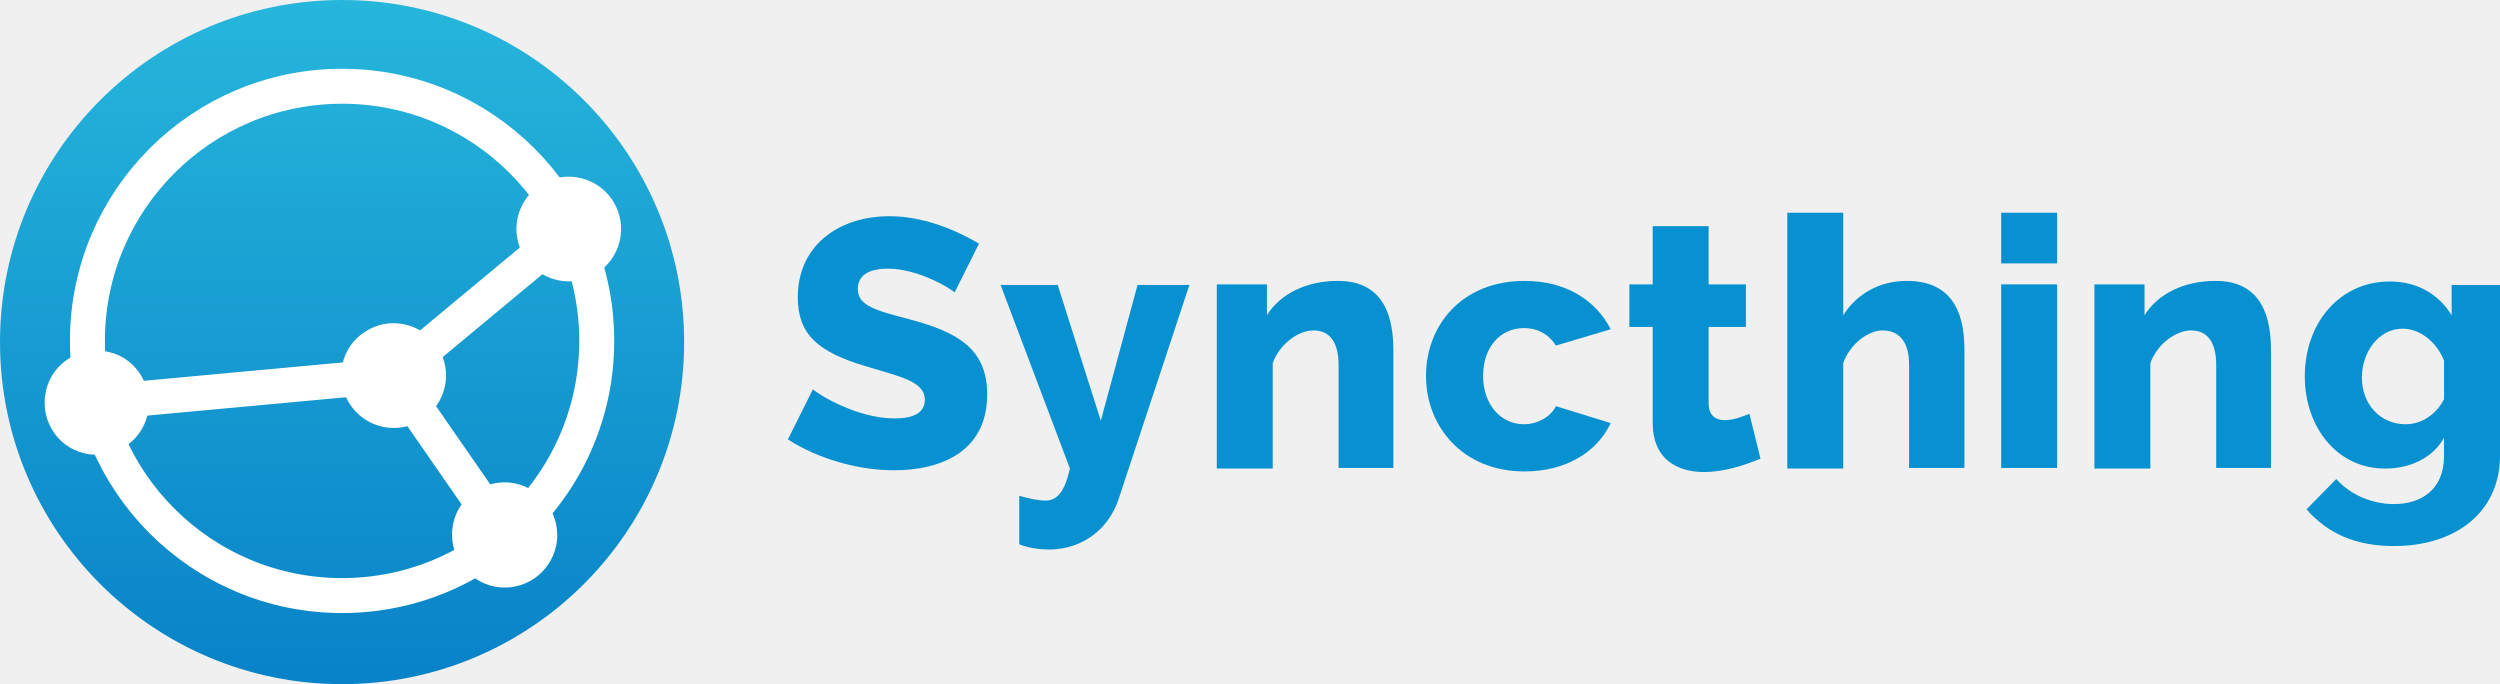
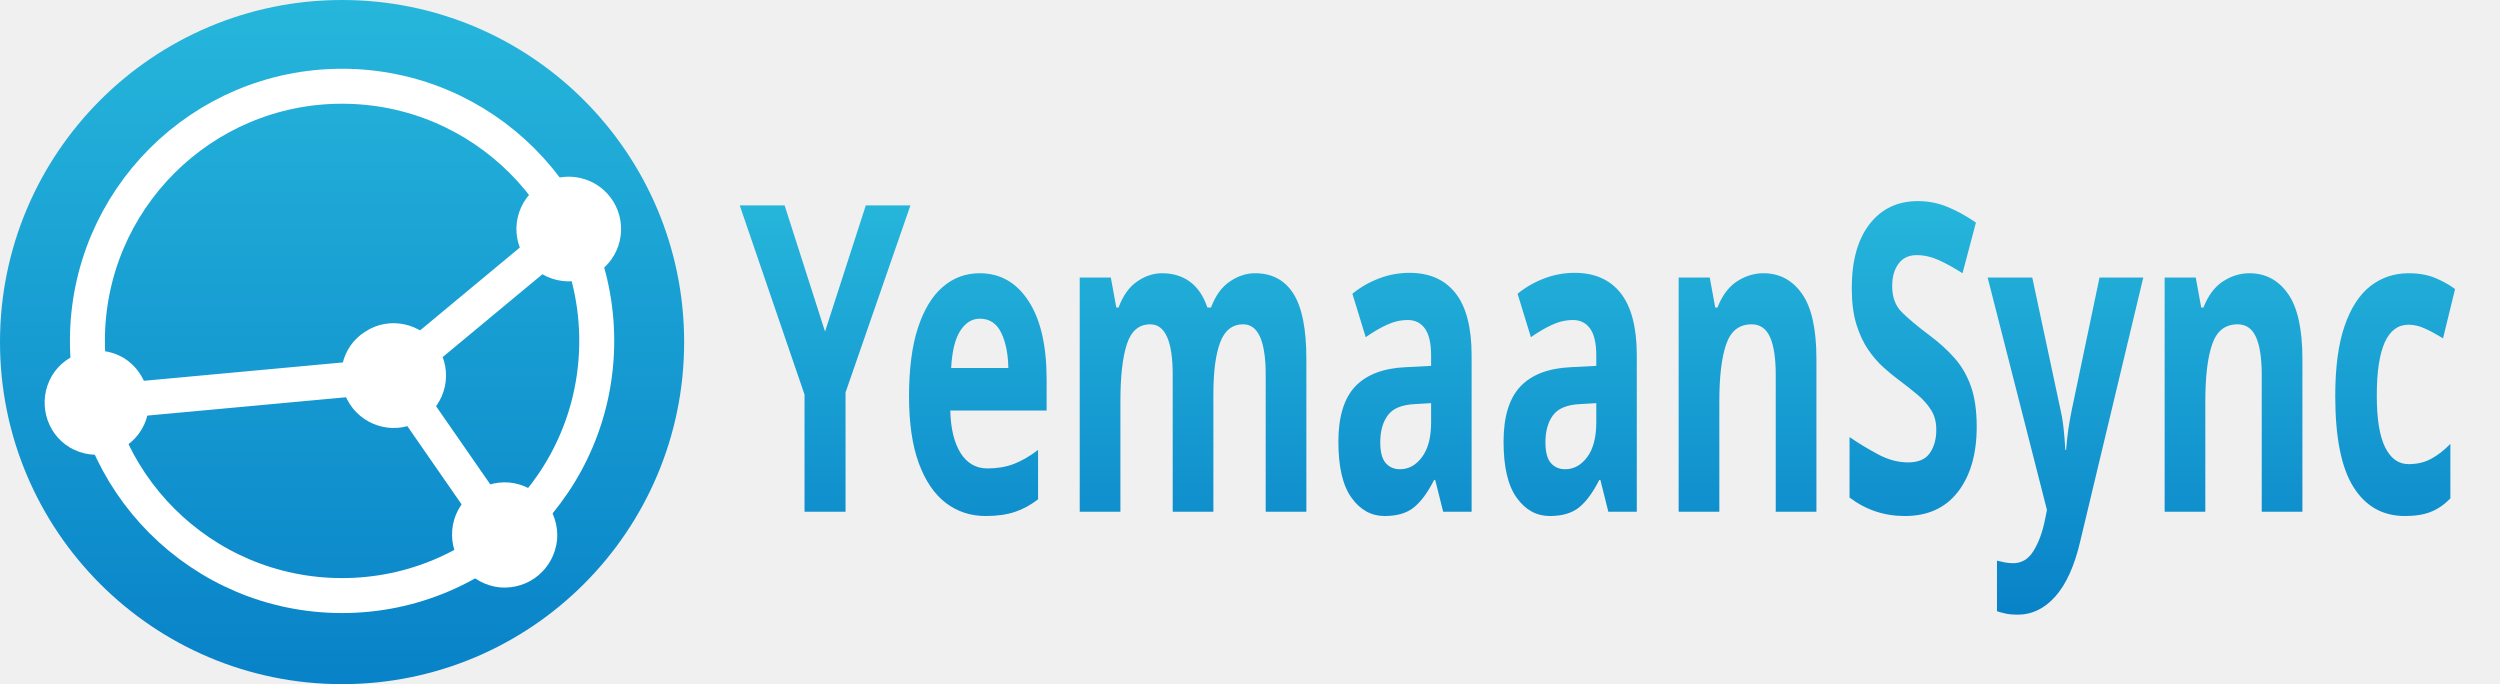
- <svg xmlns="http://www.w3.org/2000/svg" version="1.1" id="Layer_1" x="0px" y="0px" viewBox="0 0 429 117.3" enable-background="new 0 0 429 117.3" xml:space="preserve">
+ <svg xmlns="http://www.w3.org/2000/svg" width="429" height="117.3">
+   <defs>
+     <linearGradient y2="0" x2="0.5" y1="0.999" x1="0.5" id="SVGID_1_">
+       <stop stop-color="#0882C8" offset="0" />
+       <stop stop-color="#26B6DB" offset="1" />
+     </linearGradient>
+   </defs>
  <g>
-     <linearGradient id="SVGID_1_" gradientUnits="userSpaceOnUse" x1="58.666" y1="117.332" x2="58.666" y2="-9.094947e-13">
-       <stop offset="0" style="stop-color:#0882C8" />
-       <stop offset="1" style="stop-color:#26B6DB" />
-     </linearGradient>
-     <circle fill="url(#SVGID_1_)" cx="58.7" cy="58.7" r="58.7" />
-     <g>
-       <circle fill="none" stroke="#FFFFFF" stroke-width="6" stroke-miterlimit="10" cx="58.7" cy="58.5" r="43.7" />
-       <g>
-         <path fill="#FFFFFF" d="M94.7,47.8c4.7,1.6,9.8-0.9,11.4-5.6c1.6-4.7-0.9-9.8-5.6-11.4c-4.7-1.6-9.8,0.9-11.4,5.6     C87.5,41.1,90,46.2,94.7,47.8z" />
-         <line fill="none" stroke="#FFFFFF" stroke-width="6" stroke-miterlimit="10" x1="97.6" y1="39.4" x2="67.5" y2="64.4" />
-       </g>
-       <g>
-         <path fill="#FFFFFF" d="M77.6,91c-0.4,4.9,3.2,9.3,8.2,9.8c5,0.4,9.3-3.2,9.8-8.2c0.4-4.9-3.2-9.3-8.2-9.8     C82.4,82.4,78,86,77.6,91z" />
-         <line fill="none" stroke="#FFFFFF" stroke-width="6" stroke-miterlimit="10" x1="86.5" y1="91.8" x2="67.5" y2="64.4" />
-       </g>
-       <path fill="#FFFFFF" d="M60,69.3c2.7,4.2,8.3,5.4,12.4,2.7c4.2-2.7,5.4-8.3,2.7-12.4c-2.7-4.2-8.3-5.4-12.4-2.7    C58.5,59.5,57.3,65.1,60,69.3z" />
-       <g>
-         <path fill="#FFFFFF" d="M21.2,61.4c-4.3-2.5-9.8-1.1-12.3,3.1c-2.5,4.3-1.1,9.8,3.1,12.3c4.3,2.5,9.8,1.1,12.3-3.1     C26.8,69.5,25.4,64,21.2,61.4z" />
-         <line fill="none" stroke="#FFFFFF" stroke-width="6" stroke-miterlimit="10" x1="16.6" y1="69.1" x2="67.5" y2="64.4" />
+     <rect fill="none" id="canvas_background" height="402" width="582" y="-1" x="-1" />
+   </g>
+   <g>
+     <g id="svg_1">
+       <circle id="svg_2" r="58.7" cy="58.7" cx="58.7" fill="url(#SVGID_1_)" />
+       <g id="svg_3">
+         <circle id="svg_4" r="43.7" cy="58.5" cx="58.7" stroke-miterlimit="10" stroke-width="6" stroke="#FFFFFF" fill="none" />
+         <g id="svg_5">
+           <path id="svg_6" d="m94.7,47.8c4.7,1.6 9.8,-0.9 11.4,-5.6c1.6,-4.7 -0.9,-9.8 -5.6,-11.4c-4.7,-1.6 -9.8,0.9 -11.4,5.6c-1.6,4.7 0.9,9.8 5.6,11.4z" fill="#FFFFFF" />
+           <line id="svg_7" y2="64.4" x2="67.5" y1="39.4" x1="97.6" stroke-miterlimit="10" stroke-width="6" stroke="#FFFFFF" fill="none" />
+         </g>
+         <g id="svg_8">
+           <path id="svg_9" d="m77.6,91c-0.4,4.9 3.2,9.3 8.2,9.8c5,0.4 9.3,-3.2 9.8,-8.2c0.4,-4.9 -3.2,-9.3 -8.2,-9.8c-5,-0.4 -9.4,3.2 -9.8,8.2z" fill="#FFFFFF" />
+           <line id="svg_10" y2="64.4" x2="67.5" y1="91.8" x1="86.5" stroke-miterlimit="10" stroke-width="6" stroke="#FFFFFF" fill="none" />
+         </g>
+         <path id="svg_11" d="m60,69.3c2.7,4.2 8.3,5.4 12.4,2.7c4.2,-2.7 5.4,-8.3 2.7,-12.4c-2.7,-4.2 -8.3,-5.4 -12.4,-2.7c-4.2,2.6 -5.4,8.2 -2.7,12.4z" fill="#FFFFFF" />
+         <g id="svg_12">
+           <path id="svg_13" d="m21.2,61.4c-4.3,-2.5 -9.8,-1.1 -12.3,3.1c-2.5,4.3 -1.1,9.8 3.1,12.3c4.3,2.5 9.8,1.1 12.3,-3.1c2.5,-4.2 1.1,-9.7 -3.1,-12.3z" fill="#FFFFFF" />
+           <line id="svg_14" y2="64.4" x2="67.5" y1="69.1" x1="16.6" stroke-miterlimit="10" stroke-width="6" stroke="#FFFFFF" fill="none" />
+         </g>
      </g>
    </g>
-   </g>
-   <g>
-     <path fill="#0891D1" d="M163.8,50.2c-0.6-0.7-6.3-4.1-11.4-4.1c-3.4,0-5.2,1.2-5.2,3.5c0,2.9,3.2,3.7,8.9,5.2   c8.2,2.2,13.3,5,13.3,12.9c0,9.7-7.8,13-16,13c-6.2,0-13.1-2-18.2-5.3l4.3-8.6c0.8,0.8,7.5,5,14,5c3.5,0,5.2-1.1,5.2-3.2   c0-3.2-4.4-4-10.3-5.8c-7.9-2.4-11.5-5.3-11.5-11.8c0-9,7.2-13.9,15.7-13.9c6.1,0,11.6,2.5,15.4,4.7L163.8,50.2z" />
-     <path fill="#0891D1" d="M175,85.1c1.7,0.5,3.3,0.8,4.4,0.8c2,0,3.3-1.5,4.2-5.5l-11.9-31.5h9.8l7.4,23.3l6.3-23.3h8.9l-12.1,36.6   c-1.7,5.3-6.2,8.7-11.8,8.8c-1.7,0-3.5-0.2-5.3-0.9V85.1z" />
-     <path fill="#0891D1" d="M239.3,80.3h-9.6V62.6c0-4.1-1.7-5.9-4.3-5.9c-2.6,0-5.8,2.3-7,5.6v18.1h-9.6V48.8h8.6v5.3   c2.3-3.7,6.8-5.9,12.2-5.9c8.2,0,9.5,6.7,9.5,11.9V80.3z" />
-     <path fill="#0891D1" d="M261.6,48.2c7.2,0,12.3,3.4,14.8,8.3l-9.4,2.8c-1.2-1.9-3.1-3-5.5-3c-4,0-7,3.2-7,8.2c0,5,3.1,8.3,7,8.3   c2.4,0,4.6-1.3,5.5-3.1l9.4,2.9c-2.3,4.9-7.6,8.3-14.8,8.3c-10.6,0-16.9-7.7-16.9-16.4S250.9,48.2,261.6,48.2z" />
-     <path fill="#0891D1" d="M302.1,78.7c-2.6,1.1-6.2,2.3-9.7,2.3c-4.7,0-8.8-2.3-8.8-8.4V56.1h-4v-7.3h4v-10h9.6v10h6.4v7.3h-6.4v13.1   c0,2.1,1.2,2.9,2.8,2.9c1.4,0,3-0.6,4.2-1.1L302.1,78.7z" />
-     <path fill="#0891D1" d="M337.2,80.3h-9.6V62.6c0-4.1-1.8-5.9-4.6-5.9c-2.3,0-5.5,2.2-6.7,5.6v18.1h-9.6V36.5h9.6v17.6   c2.3-3.7,6.3-5.9,10.9-5.9c8.5,0,9.9,6.5,9.9,11.9V80.3z" />
-     <path fill="#0891D1" d="M343.4,45.2v-8.7h9.6v8.7H343.4z M343.4,80.3V48.8h9.6v31.5H343.4z" />
-     <path fill="#0891D1" d="M389.9,80.3h-9.6V62.6c0-4.1-1.7-5.9-4.3-5.9c-2.6,0-5.8,2.3-7,5.6v18.1h-9.6V48.8h8.6v5.3   c2.3-3.7,6.8-5.9,12.2-5.9c8.2,0,9.5,6.7,9.5,11.9V80.3z" />
-     <path fill="#0891D1" d="M395.5,64.6c0-9.2,6-16.3,14.6-16.3c4.7,0,8.4,2.2,10.6,5.8v-5.2h8.3v29.3c0,9.6-7.5,15.5-18.2,15.5   c-6.8,0-11.5-2.3-15-6.3l5.1-5.2c2.3,2.6,6,4.3,9.9,4.3c4.6,0,8.6-2.4,8.6-8.3v-3.1c-1.9,3.5-5.9,5.3-10,5.3   C401.1,80.5,395.5,73.3,395.5,64.6z M419.4,68.5v-6.6c-1.3-3.3-4.2-5.5-7.1-5.5c-4.1,0-7,4-7,8.4c0,4.6,3.2,8,7.5,8   C415.7,72.8,418.1,71,419.4,68.5z" />
+     <text transform="matrix(0.938601, 0, 0, 1.47231, 7.73769, -30.8519)" font-weight="bold" xml:space="preserve" text-anchor="start" font-family="Arvo, sans-serif" font-size="50" id="svg_26" y="80.6" x="127" stroke-width="0" fill="url(#SVGID_1_)">YemaanSync</text>
  </g>
</svg>
